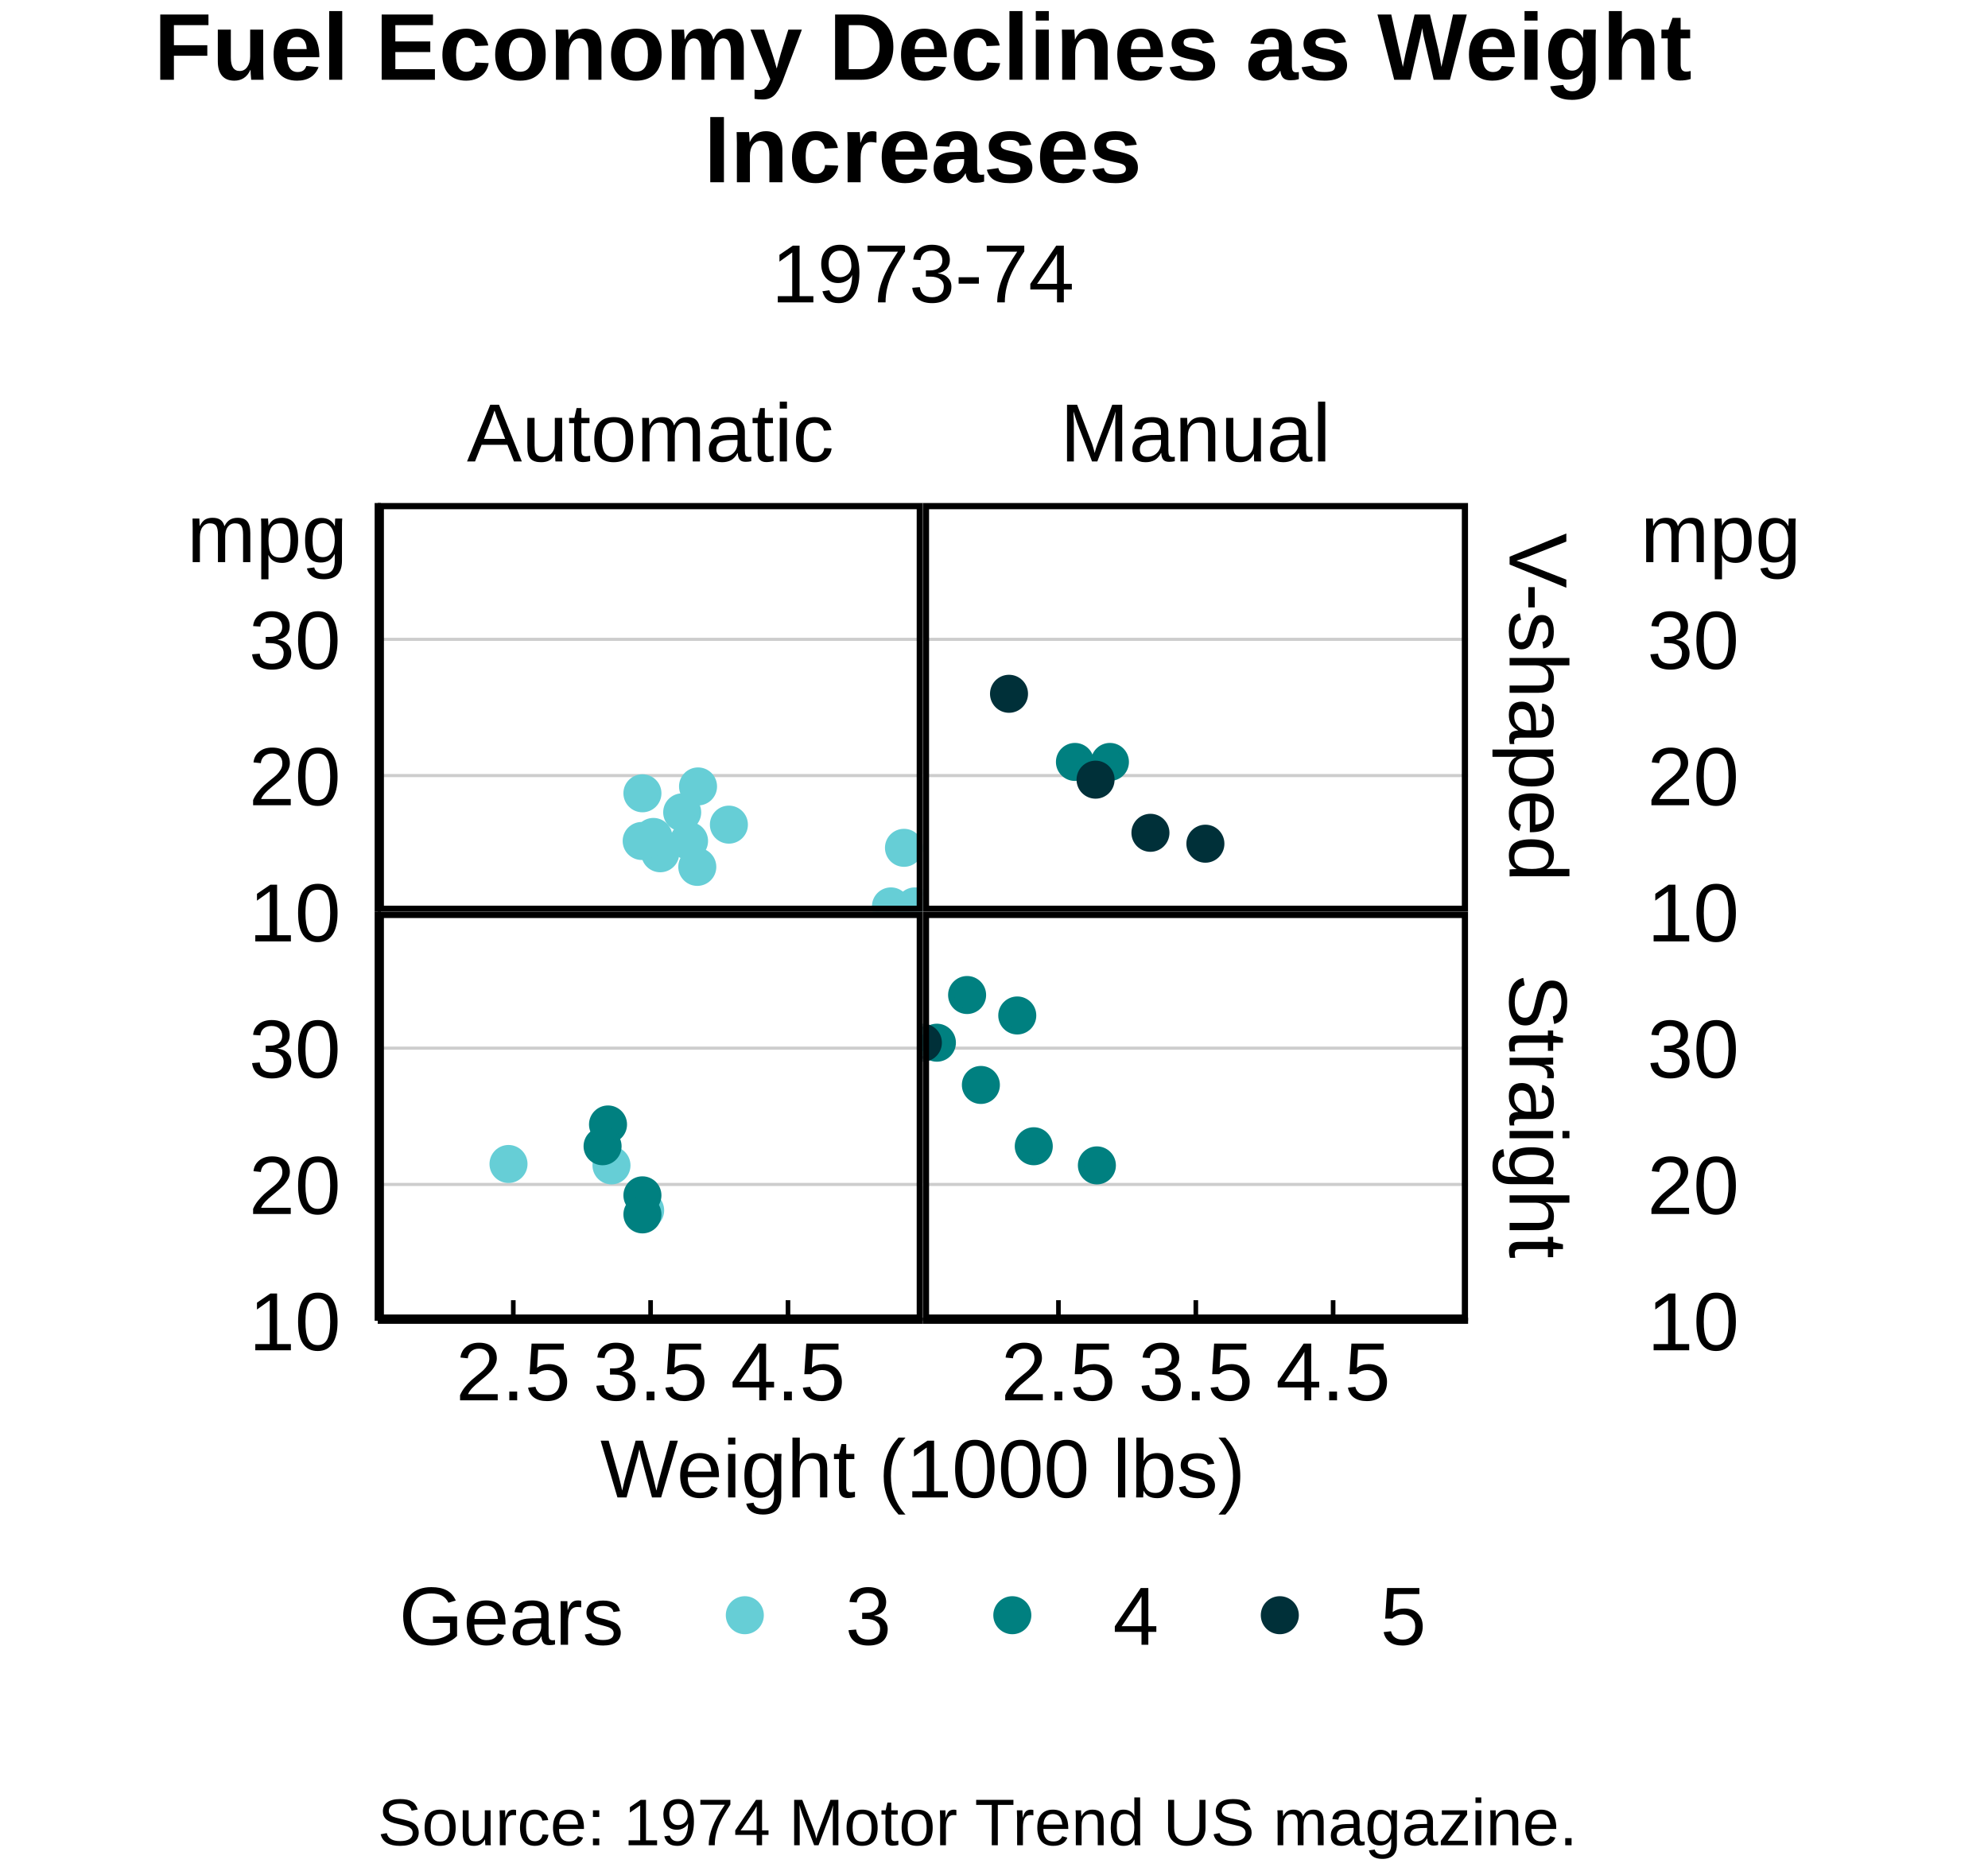
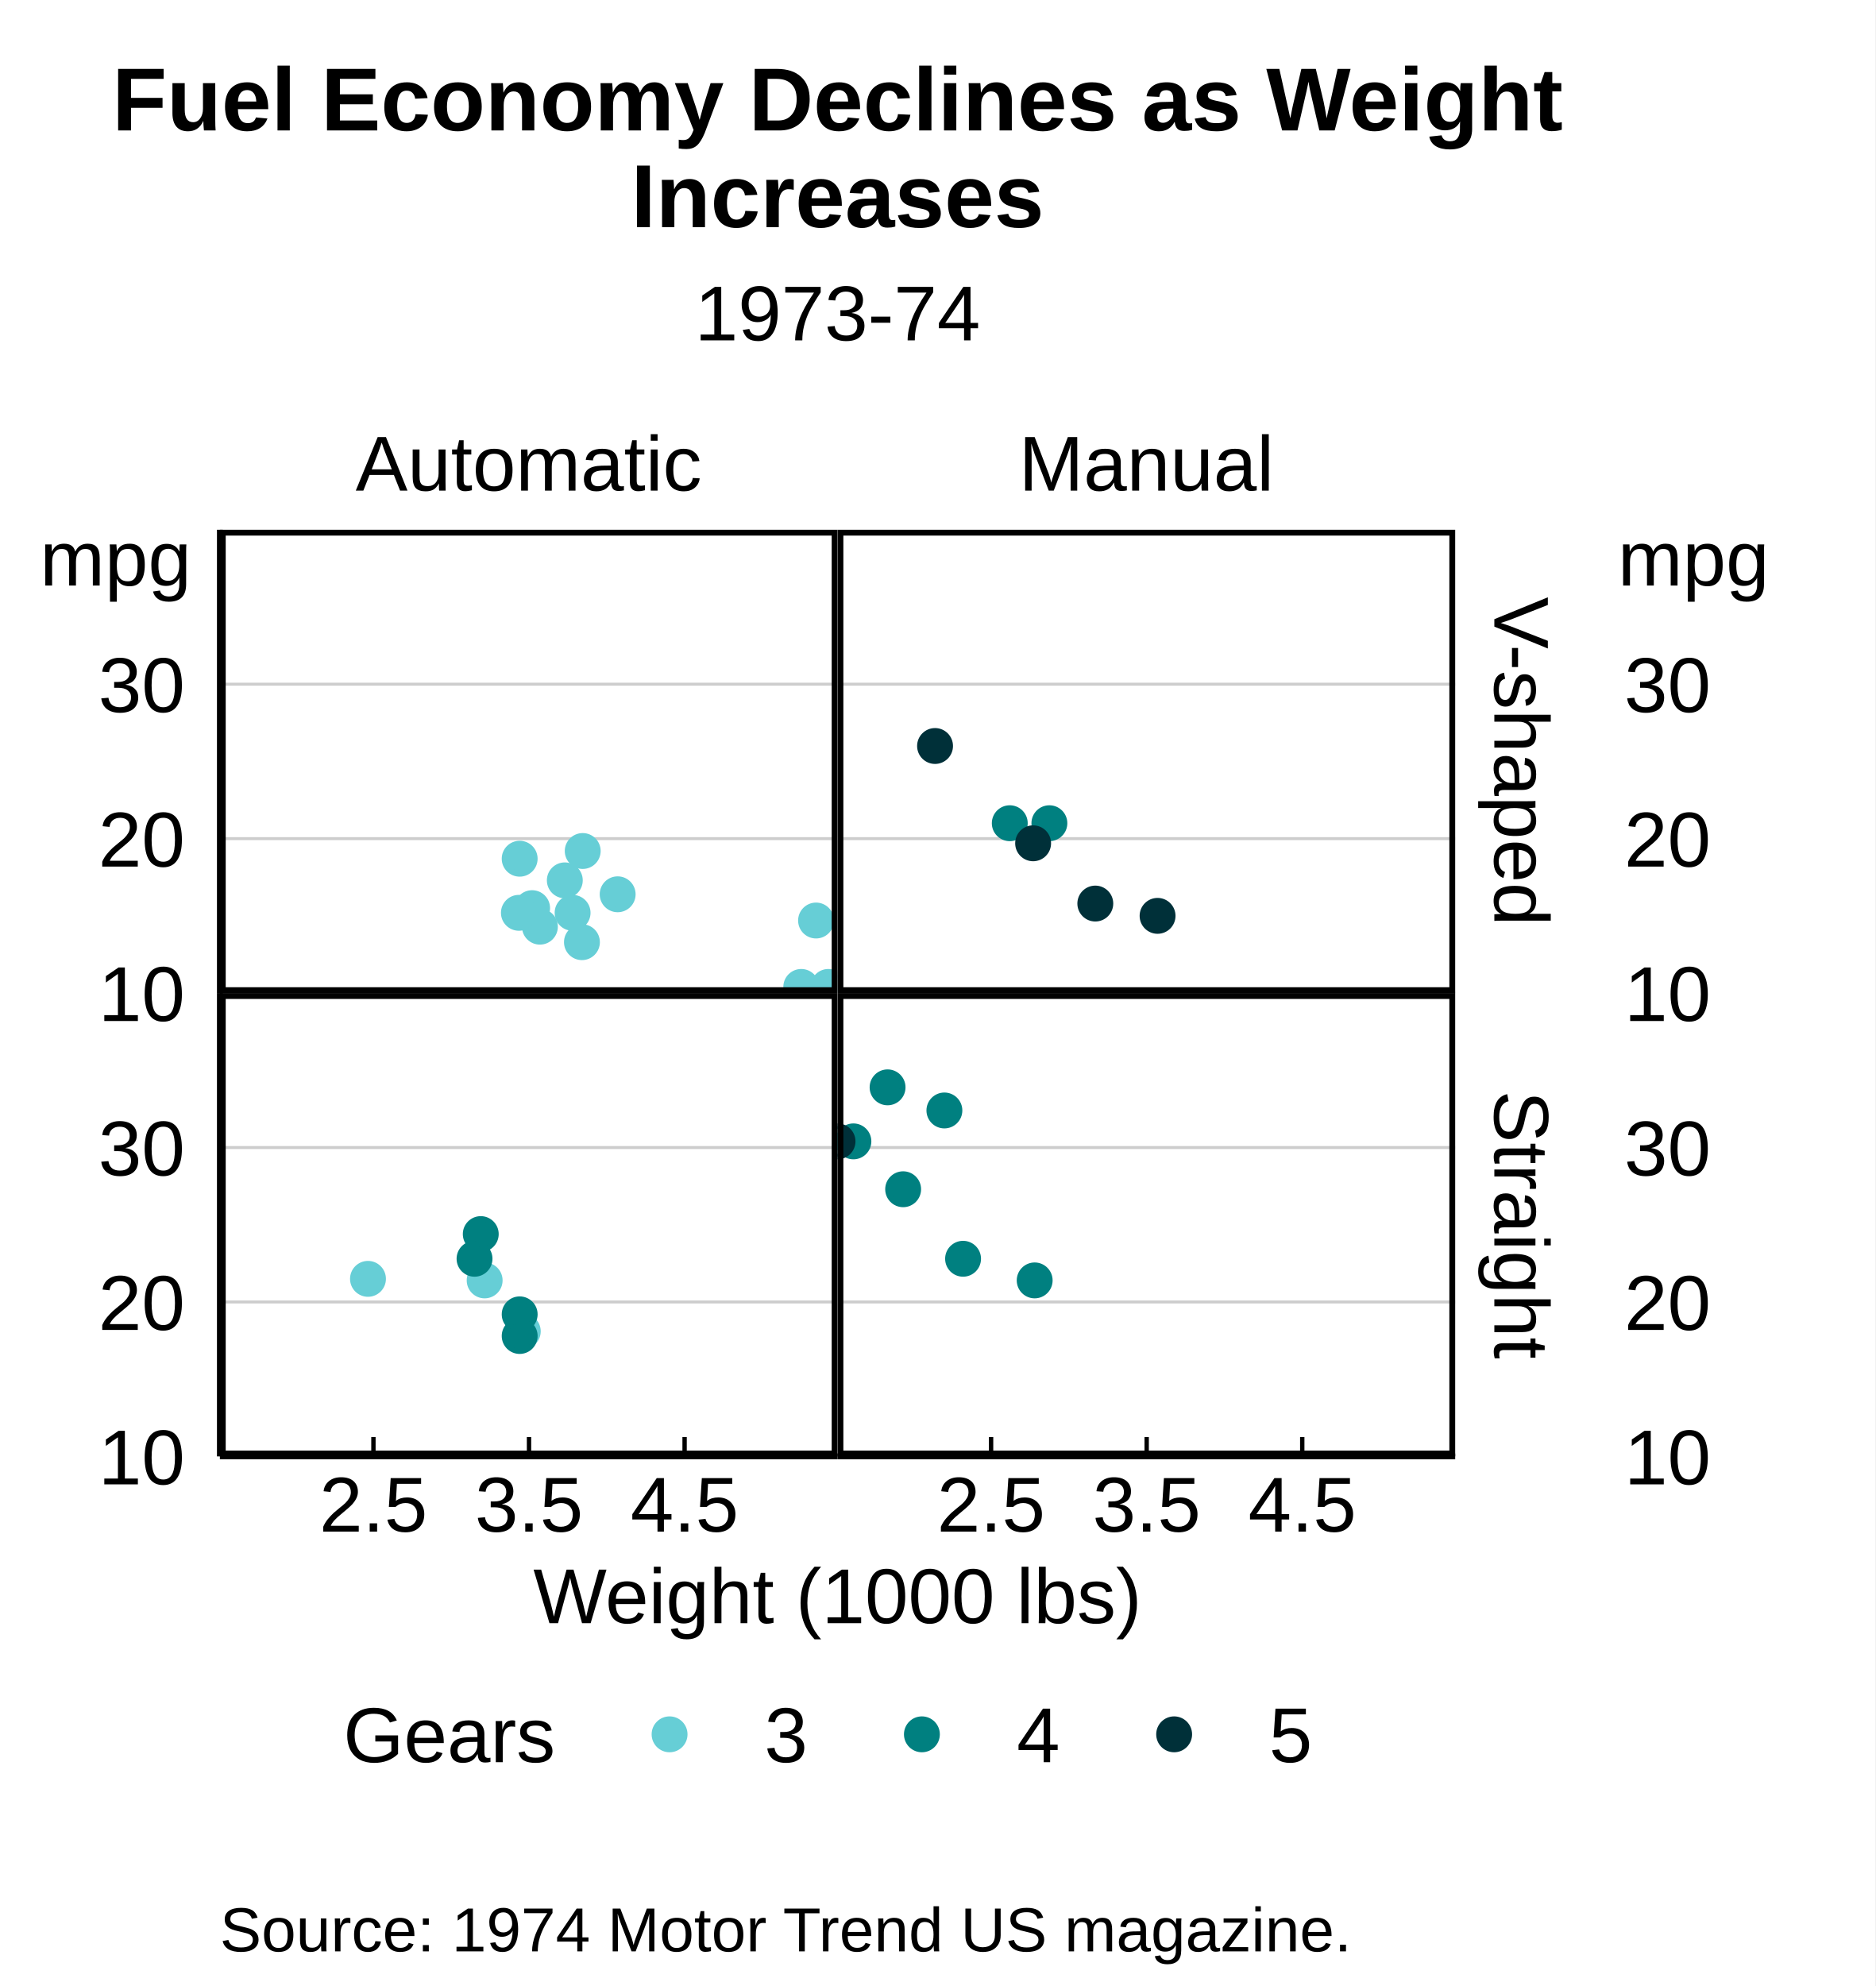
- <svg xmlns="http://www.w3.org/2000/svg" class="svglite" width="240.94pt" height="226.77pt" viewBox="0 0 240.94 226.77">
+ <svg xmlns="http://www.w3.org/2000/svg" class="svglite" width="240.94pt" height="255.12pt" viewBox="0 0 240.94 255.12">
  <defs>
    <style type="text/css">
    .svglite line, .svglite polyline, .svglite polygon, .svglite path, .svglite rect, .svglite circle {
      fill: none;
      stroke: #000000;
      stroke-linecap: round;
      stroke-linejoin: round;
      stroke-miterlimit: 10.00;
    }
    .svglite text {
      white-space: pre;
    }
  </style>
  </defs>
  <rect width="100%" height="100%" style="stroke: none; fill: #FFFFFF;" />
  <defs>
-     <clipPath id="cpMC4wMHwyNDAuOTR8MC4wMHwyMjYuNzc=">
-       <rect x="0.00" y="0.00" width="240.94" height="226.77" />
-     </clipPath>
-   </defs>
-   <g clip-path="url(#cpMC4wMHwyNDAuOTR8MC4wMHwyMjYuNzc=)">
- </g>
-   <defs>
-     <clipPath id="cpMTYuMjR8MjI0LjcxfDAuMDB8MjI2Ljc3">
-       <rect x="16.24" y="0.00" width="208.47" height="226.77" />
-     </clipPath>
-   </defs>
-   <g clip-path="url(#cpMTYuMjR8MjI0LjcxfDAuMDB8MjI2Ljc3)">
-     <rect x="16.24" y="0.00" width="208.47" height="226.77" style="stroke-width: 0.75; stroke: none; fill: #FFFFFF;" />
-   </g>
-   <g clip-path="url(#cpMC4wMHwyNDAuOTR8MC4wMHwyMjYuNzc=)">
- </g>
-   <defs>
-     <clipPath id="cpNDUuNzh8MTExLjg1fDYwLjk3fDExMC41Mg==">
-       <rect x="45.78" y="60.97" width="66.07" height="49.55" />
-     </clipPath>
-   </defs>
-   <g clip-path="url(#cpNDUuNzh8MTExLjg1fDYwLjk3fDExMC41Mg==)">
-     <rect x="45.78" y="60.97" width="66.07" height="49.55" style="stroke-width: 0.75; stroke: none; fill: #FFFFFF;" />
-     <polyline points="45.78,110.52 111.85,110.52 " style="stroke-width: 0.38; stroke: #CDCDCD; stroke-linecap: butt;" />
-     <polyline points="45.78,94.00 111.85,94.00 " style="stroke-width: 0.38; stroke: #CDCDCD; stroke-linecap: butt;" />
-     <polyline points="45.78,77.49 111.85,77.49 " style="stroke-width: 0.38; stroke: #CDCDCD; stroke-linecap: butt;" />
-     <circle cx="77.86" cy="96.15" r="1.95" style="stroke-width: 0.71; stroke: #66CED6; fill: #66CED6;" />
-     <circle cx="80.02" cy="103.42" r="1.95" style="stroke-width: 0.71; stroke: #66CED6; fill: #66CED6;" />
-     <circle cx="88.34" cy="99.95" r="1.95" style="stroke-width: 0.71; stroke: #66CED6; fill: #66CED6;" />
-     <circle cx="82.68" cy="98.46" r="1.95" style="stroke-width: 0.71; stroke: #66CED6; fill: #66CED6;" />
-     <circle cx="83.51" cy="101.93" r="1.95" style="stroke-width: 0.71; stroke: #66CED6; fill: #66CED6;" />
-     <circle cx="107.98" cy="109.86" r="1.95" style="stroke-width: 0.71; stroke: #66CED6; fill: #66CED6;" />
-     <circle cx="110.88" cy="109.86" r="1.95" style="stroke-width: 0.71; stroke: #66CED6; fill: #66CED6;" />
-     <circle cx="109.56" cy="102.76" r="1.95" style="stroke-width: 0.71; stroke: #66CED6; fill: #66CED6;" />
-     <circle cx="79.19" cy="101.44" r="1.95" style="stroke-width: 0.71; stroke: #66CED6; fill: #66CED6;" />
-     <circle cx="77.77" cy="101.93" r="1.95" style="stroke-width: 0.71; stroke: #66CED6; fill: #66CED6;" />
-     <circle cx="84.51" cy="105.07" r="1.95" style="stroke-width: 0.71; stroke: #66CED6; fill: #66CED6;" />
-     <circle cx="84.60" cy="95.32" r="1.95" style="stroke-width: 0.71; stroke: #66CED6; fill: #66CED6;" />
-     <rect x="45.78" y="60.97" width="66.07" height="49.55" style="stroke-width: 1.50;" />
-   </g>
-   <g clip-path="url(#cpMC4wMHwyNDAuOTR8MC4wMHwyMjYuNzc=)">
- </g>
-   <defs>
-     <clipPath id="cpNDUuNzh8MTExLjg1fDExMC41MnwxNjAuMDg=">
-       <rect x="45.78" y="110.52" width="66.07" height="49.55" />
-     </clipPath>
-   </defs>
-   <g clip-path="url(#cpNDUuNzh8MTExLjg1fDExMC41MnwxNjAuMDg=)">
-     <rect x="45.78" y="110.52" width="66.07" height="49.55" style="stroke-width: 0.75; stroke: none; fill: #FFFFFF;" />
-     <polyline points="45.78,160.08 111.85,160.08 " style="stroke-width: 0.38; stroke: #CDCDCD; stroke-linecap: butt;" />
-     <polyline points="45.78,143.56 111.85,143.56 " style="stroke-width: 0.38; stroke: #CDCDCD; stroke-linecap: butt;" />
-     <polyline points="45.78,127.04 111.85,127.04 " style="stroke-width: 0.38; stroke: #CDCDCD; stroke-linecap: butt;" />
-     <circle cx="74.11" cy="141.25" r="1.95" style="stroke-width: 0.71; stroke: #66CED6; fill: #66CED6;" />
-     <circle cx="78.19" cy="146.70" r="1.95" style="stroke-width: 0.71; stroke: #66CED6; fill: #66CED6;" />
-     <circle cx="73.69" cy="136.29" r="1.95" style="stroke-width: 0.71; stroke: #008080; fill: #008080;" />
-     <circle cx="73.03" cy="138.93" r="1.95" style="stroke-width: 0.71; stroke: #008080; fill: #008080;" />
-     <circle cx="77.86" cy="144.88" r="1.95" style="stroke-width: 0.71; stroke: #008080; fill: #008080;" />
-     <circle cx="77.86" cy="147.19" r="1.95" style="stroke-width: 0.71; stroke: #008080; fill: #008080;" />
-     <circle cx="61.63" cy="141.08" r="1.95" style="stroke-width: 0.71; stroke: #66CED6; fill: #66CED6;" />
-     <rect x="45.78" y="110.52" width="66.07" height="49.55" style="stroke-width: 1.50;" />
-   </g>
-   <g clip-path="url(#cpMC4wMHwyNDAuOTR8MC4wMHwyMjYuNzc=)">
- </g>
-   <defs>
-     <clipPath id="cpMTExLjg1fDE3Ny45M3w2MC45N3wxMTAuNTI=">
-       <rect x="111.85" y="60.97" width="66.07" height="49.55" />
-     </clipPath>
-   </defs>
-   <g clip-path="url(#cpMTExLjg1fDE3Ny45M3w2MC45N3wxMTAuNTI=)">
-     <rect x="111.85" y="60.97" width="66.07" height="49.55" style="stroke-width: 0.75; stroke: none; fill: #FFFFFF;" />
-     <polyline points="111.85,110.52 177.93,110.52 " style="stroke-width: 0.38; stroke: #CDCDCD; stroke-linecap: butt;" />
-     <polyline points="111.85,94.00 177.93,94.00 " style="stroke-width: 0.38; stroke: #CDCDCD; stroke-linecap: butt;" />
-     <polyline points="111.85,77.49 177.93,77.49 " style="stroke-width: 0.38; stroke: #CDCDCD; stroke-linecap: butt;" />
-     <circle cx="130.28" cy="92.35" r="1.95" style="stroke-width: 0.71; stroke: #008080; fill: #008080;" />
-     <circle cx="134.52" cy="92.35" r="1.95" style="stroke-width: 0.71; stroke: #008080; fill: #008080;" />
-     <circle cx="122.29" cy="84.09" r="1.95" style="stroke-width: 0.71; stroke: #003039; fill: #003039;" />
-     <circle cx="139.43" cy="100.94" r="1.95" style="stroke-width: 0.71; stroke: #003039; fill: #003039;" />
-     <circle cx="132.78" cy="94.50" r="1.95" style="stroke-width: 0.71; stroke: #003039; fill: #003039;" />
-     <circle cx="146.09" cy="102.26" r="1.95" style="stroke-width: 0.71; stroke: #003039; fill: #003039;" />
-     <rect x="111.85" y="60.97" width="66.07" height="49.55" style="stroke-width: 1.50;" />
-   </g>
-   <g clip-path="url(#cpMC4wMHwyNDAuOTR8MC4wMHwyMjYuNzc=)">
- </g>
-   <defs>
-     <clipPath id="cpMTExLjg1fDE3Ny45M3wxMTAuNTJ8MTYwLjA4">
-       <rect x="111.85" y="110.52" width="66.07" height="49.55" />
-     </clipPath>
-   </defs>
-   <g clip-path="url(#cpMTExLjg1fDE3Ny45M3wxMTAuNTJ8MTYwLjA4)">
-     <rect x="111.85" y="110.52" width="66.07" height="49.55" style="stroke-width: 0.75; stroke: none; fill: #FFFFFF;" />
-     <polyline points="111.85,160.08 177.93,160.08 " style="stroke-width: 0.38; stroke: #CDCDCD; stroke-linecap: butt;" />
-     <polyline points="111.85,143.56 177.93,143.56 " style="stroke-width: 0.38; stroke: #CDCDCD; stroke-linecap: butt;" />
-     <polyline points="111.85,127.04 177.93,127.04 " style="stroke-width: 0.38; stroke: #CDCDCD; stroke-linecap: butt;" />
-     <circle cx="125.29" cy="138.93" r="1.95" style="stroke-width: 0.71; stroke: #008080; fill: #008080;" />
-     <circle cx="123.29" cy="123.08" r="1.95" style="stroke-width: 0.71; stroke: #008080; fill: #008080;" />
-     <circle cx="113.55" cy="126.38" r="1.95" style="stroke-width: 0.71; stroke: #008080; fill: #008080;" />
-     <circle cx="117.21" cy="120.60" r="1.95" style="stroke-width: 0.71; stroke: #008080; fill: #008080;" />
-     <circle cx="118.88" cy="131.50" r="1.95" style="stroke-width: 0.71; stroke: #008080; fill: #008080;" />
-     <circle cx="111.85" cy="126.38" r="1.95" style="stroke-width: 0.71; stroke: #003039; fill: #003039;" />
-     <circle cx="132.94" cy="141.25" r="1.95" style="stroke-width: 0.71; stroke: #008080; fill: #008080;" />
-     <rect x="111.85" y="110.52" width="66.07" height="49.55" style="stroke-width: 1.50;" />
-   </g>
-   <g clip-path="url(#cpMC4wMHwyNDAuOTR8MC4wMHwyMjYuNzc=)">
- </g>
-   <defs>
-     <clipPath id="cpNDUuNzh8MTExLjg1fDQzLjczfDYwLjk3">
-       <rect x="45.78" y="43.73" width="66.07" height="17.24" />
-     </clipPath>
-   </defs>
-   <g clip-path="url(#cpNDUuNzh8MTExLjg1fDQzLjczfDYwLjk3)">
-     <text x="78.82" y="55.93" text-anchor="middle" style="font-size: 10.00px; font-family: &quot;Arial&quot;;" textLength="44.48px" lengthAdjust="spacingAndGlyphs">Automatic</text>
-   </g>
-   <g clip-path="url(#cpMC4wMHwyNDAuOTR8MC4wMHwyMjYuNzc=)">
- </g>
-   <defs>
-     <clipPath id="cpMTExLjg1fDE3Ny45M3w0My43M3w2MC45Nw==">
-       <rect x="111.85" y="43.73" width="66.07" height="17.24" />
-     </clipPath>
-   </defs>
-   <g clip-path="url(#cpMTExLjg1fDE3Ny45M3w0My43M3w2MC45Nw==)">
-     <text x="144.89" y="55.93" text-anchor="middle" style="font-size: 10.00px; font-family: &quot;Arial&quot;;" textLength="32.82px" lengthAdjust="spacingAndGlyphs">Manual</text>
-   </g>
-   <g clip-path="url(#cpMC4wMHwyNDAuOTR8MC4wMHwyMjYuNzc=)">
- </g>
-   <defs>
-     <clipPath id="cpMTc3LjkzfDE5NS4xNnw2MC45N3wxMTAuNTI=">
-       <rect x="177.93" y="60.97" width="17.24" height="49.55" />
-     </clipPath>
-   </defs>
-   <g clip-path="url(#cpMTc3LjkzfDE5NS4xNnw2MC45N3wxMTAuNTI=)">
-     <text transform="translate(182.96,85.74) rotate(90)" text-anchor="middle" style="font-size: 10.00px; font-family: &quot;Arial&quot;;" textLength="42.28px" lengthAdjust="spacingAndGlyphs">V-shaped</text>
-   </g>
-   <g clip-path="url(#cpMC4wMHwyNDAuOTR8MC4wMHwyMjYuNzc=)">
- </g>
-   <defs>
-     <clipPath id="cpMTc3LjkzfDE5NS4xNnwxMTAuNTJ8MTYwLjA4">
-       <rect x="177.93" y="110.52" width="17.24" height="49.55" />
-     </clipPath>
-   </defs>
-   <g clip-path="url(#cpMTc3LjkzfDE5NS4xNnwxMTAuNTJ8MTYwLjA4)">
-     <text transform="translate(182.96,135.30) rotate(90)" text-anchor="middle" style="font-size: 10.00px; font-family: &quot;Arial&quot;;" textLength="34.48px" lengthAdjust="spacingAndGlyphs">Straight</text>
-   </g>
-   <g clip-path="url(#cpMC4wMHwyNDAuOTR8MC4wMHwyMjYuNzc=)">
-     <polyline points="45.78,160.08 111.85,160.08 " style="stroke-width: 0.75; stroke-linecap: butt;" />
-     <polyline points="62.21,157.59 62.21,160.08 " style="stroke-width: 0.56; stroke-linecap: butt;" />
-     <polyline points="78.85,157.59 78.85,160.08 " style="stroke-width: 0.56; stroke-linecap: butt;" />
-     <polyline points="95.50,157.59 95.50,160.08 " style="stroke-width: 0.56; stroke-linecap: butt;" />
-     <text x="62.21" y="169.73" text-anchor="middle" style="font-size: 10.00px; font-family: &quot;Arial&quot;;" textLength="13.91px" lengthAdjust="spacingAndGlyphs">2.5</text>
-     <text x="78.85" y="169.73" text-anchor="middle" style="font-size: 10.00px; font-family: &quot;Arial&quot;;" textLength="13.91px" lengthAdjust="spacingAndGlyphs">3.5</text>
-     <text x="95.50" y="169.73" text-anchor="middle" style="font-size: 10.00px; font-family: &quot;Arial&quot;;" textLength="13.91px" lengthAdjust="spacingAndGlyphs">4.5</text>
-     <polyline points="111.85,160.08 177.93,160.08 " style="stroke-width: 0.75; stroke-linecap: butt;" />
-     <polyline points="128.28,157.59 128.28,160.08 " style="stroke-width: 0.56; stroke-linecap: butt;" />
-     <polyline points="144.93,157.59 144.93,160.08 " style="stroke-width: 0.56; stroke-linecap: butt;" />
-     <polyline points="161.57,157.59 161.57,160.08 " style="stroke-width: 0.56; stroke-linecap: butt;" />
-     <text x="128.28" y="169.73" text-anchor="middle" style="font-size: 10.00px; font-family: &quot;Arial&quot;;" textLength="13.91px" lengthAdjust="spacingAndGlyphs">2.5</text>
-     <text x="144.93" y="169.73" text-anchor="middle" style="font-size: 10.00px; font-family: &quot;Arial&quot;;" textLength="13.91px" lengthAdjust="spacingAndGlyphs">3.5</text>
-     <text x="161.57" y="169.73" text-anchor="middle" style="font-size: 10.00px; font-family: &quot;Arial&quot;;" textLength="13.91px" lengthAdjust="spacingAndGlyphs">4.5</text>
-     <polyline points="45.78,110.52 45.78,60.97 " style="stroke-width: 0.75; stroke-linecap: butt;" />
-     <text x="41.30" y="114.10" text-anchor="end" style="font-size: 10.00px; font-family: &quot;Arial&quot;;" textLength="11.13px" lengthAdjust="spacingAndGlyphs">10</text>
-     <text x="41.30" y="97.59" text-anchor="end" style="font-size: 10.00px; font-family: &quot;Arial&quot;;" textLength="11.13px" lengthAdjust="spacingAndGlyphs">20</text>
-     <text x="41.30" y="81.07" text-anchor="end" style="font-size: 10.00px; font-family: &quot;Arial&quot;;" textLength="11.13px" lengthAdjust="spacingAndGlyphs">30</text>
-     <polyline points="45.78,160.08 45.78,110.52 " style="stroke-width: 0.75; stroke-linecap: butt;" />
-     <text x="41.30" y="163.66" text-anchor="end" style="font-size: 10.00px; font-family: &quot;Arial&quot;;" textLength="11.13px" lengthAdjust="spacingAndGlyphs">10</text>
-     <text x="41.30" y="147.14" text-anchor="end" style="font-size: 10.00px; font-family: &quot;Arial&quot;;" textLength="11.13px" lengthAdjust="spacingAndGlyphs">20</text>
-     <text x="41.30" y="130.62" text-anchor="end" style="font-size: 10.00px; font-family: &quot;Arial&quot;;" textLength="11.13px" lengthAdjust="spacingAndGlyphs">30</text>
-     <text x="199.65" y="114.10" style="font-size: 10.00px; font-family: &quot;Arial&quot;;" textLength="11.13px" lengthAdjust="spacingAndGlyphs">10</text>
-     <text x="199.65" y="97.59" style="font-size: 10.00px; font-family: &quot;Arial&quot;;" textLength="11.13px" lengthAdjust="spacingAndGlyphs">20</text>
-     <text x="199.65" y="81.07" style="font-size: 10.00px; font-family: &quot;Arial&quot;;" textLength="11.13px" lengthAdjust="spacingAndGlyphs">30</text>
-     <text x="199.65" y="163.66" style="font-size: 10.00px; font-family: &quot;Arial&quot;;" textLength="11.13px" lengthAdjust="spacingAndGlyphs">10</text>
-     <text x="199.65" y="147.14" style="font-size: 10.00px; font-family: &quot;Arial&quot;;" textLength="11.13px" lengthAdjust="spacingAndGlyphs">20</text>
-     <text x="199.65" y="130.62" style="font-size: 10.00px; font-family: &quot;Arial&quot;;" textLength="11.13px" lengthAdjust="spacingAndGlyphs">30</text>
-     <text x="111.85" y="181.49" text-anchor="middle" style="font-size: 10.00px; font-family: &quot;Arial&quot;;" textLength="78.24px" lengthAdjust="spacingAndGlyphs">Weight (1000 lbs)</text>
-     <text x="32.39" y="68.13" text-anchor="middle" style="font-size: 10.00px; font-family: &quot;Arial&quot;;" textLength="19.46px" lengthAdjust="spacingAndGlyphs">mpg</text>
-     <text x="208.55" y="68.13" text-anchor="middle" style="font-size: 10.00px; font-family: &quot;Arial&quot;;" textLength="19.46px" lengthAdjust="spacingAndGlyphs">mpg</text>
-     <rect x="48.36" y="188.57" width="126.99" height="14.40" style="stroke-width: 0.75; stroke: none; fill: #FFFFFF;" />
-     <text x="61.98" y="199.35" text-anchor="middle" style="font-size: 10.00px; font-family: &quot;Arial&quot;;" textLength="27.24px" lengthAdjust="spacingAndGlyphs">Gears</text>
-     <rect x="83.07" y="188.57" width="14.40" height="14.40" style="stroke-width: 0.75; stroke: none; fill: #FFFFFF;" />
-     <circle cx="90.27" cy="195.77" r="1.95" style="stroke-width: 0.71; stroke: #66CED6; fill: #66CED6;" />
-     <rect x="115.49" y="188.57" width="14.40" height="14.40" style="stroke-width: 0.75; stroke: none; fill: #FFFFFF;" />
-     <circle cx="122.69" cy="195.77" r="1.95" style="stroke-width: 0.71; stroke: #008080; fill: #008080;" />
-     <rect x="147.91" y="188.57" width="14.40" height="14.40" style="stroke-width: 0.75; stroke: none; fill: #FFFFFF;" />
-     <circle cx="155.11" cy="195.77" r="1.95" style="stroke-width: 0.71; stroke: #003039; fill: #003039;" />
-     <text x="102.46" y="199.35" style="font-size: 10.00px; font-family: &quot;Arial&quot;;" textLength="5.57px" lengthAdjust="spacingAndGlyphs">3</text>
-     <text x="134.88" y="199.35" style="font-size: 10.00px; font-family: &quot;Arial&quot;;" textLength="5.57px" lengthAdjust="spacingAndGlyphs">4</text>
-     <text x="167.29" y="199.35" style="font-size: 10.00px; font-family: &quot;Arial&quot;;" textLength="5.57px" lengthAdjust="spacingAndGlyphs">5</text>
-     <text x="111.85" y="36.65" text-anchor="middle" style="font-size: 10.00px; font-family: &quot;Arial&quot;;" textLength="36.73px" lengthAdjust="spacingAndGlyphs">1973-74</text>
-     <text x="111.85" y="9.67" text-anchor="middle" style="font-size: 11.50px; font-weight: bold; font-family: &quot;Arial&quot;;" textLength="186.39px" lengthAdjust="spacingAndGlyphs">Fuel Economy Declines as Weight</text>
-     <text x="111.85" y="22.09" text-anchor="middle" style="font-size: 11.50px; font-weight: bold; font-family: &quot;Arial&quot;;" textLength="53.06px" lengthAdjust="spacingAndGlyphs">Increases</text>
-     <text x="45.78" y="223.65" style="font-size: 8.00px; font-family: &quot;Arial&quot;;" textLength="145.43px" lengthAdjust="spacingAndGlyphs">Source: 1974 Motor Trend US magazine.</text>
+     <clipPath id="cpMC4wMHwyNDAuOTR8MC4wMHwyNTUuMTI=">
+       <rect x="0.00" y="0.00" width="240.94" height="255.12" />
+     </clipPath>
+   </defs>
+   <g clip-path="url(#cpMC4wMHwyNDAuOTR8MC4wMHwyNTUuMTI=)">
+ </g>
+   <defs>
+     <clipPath id="cpMC4wMHwyNDAuOTR8MS4zM3wyNTMuNzk=">
+       <rect x="0.00" y="1.33" width="240.94" height="252.46" />
+     </clipPath>
+   </defs>
+   <g clip-path="url(#cpMC4wMHwyNDAuOTR8MS4zM3wyNTMuNzk=)">
+     <rect x="0.00" y="1.33" width="240.94" height="252.46" style="stroke-width: 0.75; stroke: none; fill: #FFFFFF;" />
+   </g>
+   <g clip-path="url(#cpMC4wMHwyNDAuOTR8MC4wMHwyNTUuMTI=)">
+ </g>
+   <defs>
+     <clipPath id="cpMjguMjV8MTA3LjYxfDY4LjA1fDEyNy41Nw==">
+       <rect x="28.25" y="68.05" width="79.36" height="59.52" />
+     </clipPath>
+   </defs>
+   <g clip-path="url(#cpMjguMjV8MTA3LjYxfDY4LjA1fDEyNy41Nw==)">
+     <rect x="28.25" y="68.05" width="79.36" height="59.52" style="stroke-width: 0.75; stroke: none; fill: #FFFFFF;" />
+     <polyline points="28.25,127.57 107.61,127.57 " style="stroke-width: 0.38; stroke: #CDCDCD; stroke-linecap: butt;" />
+     <polyline points="28.25,107.73 107.61,107.73 " style="stroke-width: 0.38; stroke: #CDCDCD; stroke-linecap: butt;" />
+     <polyline points="28.25,87.89 107.61,87.89 " style="stroke-width: 0.38; stroke: #CDCDCD; stroke-linecap: butt;" />
+     <circle cx="66.77" cy="110.31" r="1.95" style="stroke-width: 0.71; stroke: #66CED6; fill: #66CED6;" />
+     <circle cx="69.37" cy="119.04" r="1.95" style="stroke-width: 0.71; stroke: #66CED6; fill: #66CED6;" />
+     <circle cx="79.36" cy="114.88" r="1.95" style="stroke-width: 0.71; stroke: #66CED6; fill: #66CED6;" />
+     <circle cx="72.57" cy="113.09" r="1.95" style="stroke-width: 0.71; stroke: #66CED6; fill: #66CED6;" />
+     <circle cx="73.57" cy="117.26" r="1.95" style="stroke-width: 0.71; stroke: #66CED6; fill: #66CED6;" />
+     <circle cx="102.95" cy="126.78" r="1.95" style="stroke-width: 0.71; stroke: #66CED6; fill: #66CED6;" />
+     <circle cx="106.43" cy="126.78" r="1.95" style="stroke-width: 0.71; stroke: #66CED6; fill: #66CED6;" />
+     <circle cx="104.85" cy="118.25" r="1.95" style="stroke-width: 0.71; stroke: #66CED6; fill: #66CED6;" />
+     <circle cx="68.37" cy="116.66" r="1.95" style="stroke-width: 0.71; stroke: #66CED6; fill: #66CED6;" />
+     <circle cx="66.67" cy="117.26" r="1.95" style="stroke-width: 0.71; stroke: #66CED6; fill: #66CED6;" />
+     <circle cx="74.77" cy="121.03" r="1.95" style="stroke-width: 0.71; stroke: #66CED6; fill: #66CED6;" />
+     <circle cx="74.87" cy="109.32" r="1.95" style="stroke-width: 0.71; stroke: #66CED6; fill: #66CED6;" />
+     <rect x="28.25" y="68.05" width="79.36" height="59.52" style="stroke-width: 1.50;" />
+   </g>
+   <g clip-path="url(#cpMC4wMHwyNDAuOTR8MC4wMHwyNTUuMTI=)">
+ </g>
+   <defs>
+     <clipPath id="cpMjguMjV8MTA3LjYxfDEyNy41N3wxODcuMDk=">
+       <rect x="28.25" y="127.57" width="79.36" height="59.52" />
+     </clipPath>
+   </defs>
+   <g clip-path="url(#cpMjguMjV8MTA3LjYxfDEyNy41N3wxODcuMDk=)">
+     <rect x="28.25" y="127.57" width="79.36" height="59.52" style="stroke-width: 0.75; stroke: none; fill: #FFFFFF;" />
+     <polyline points="28.25,187.09 107.61,187.09 " style="stroke-width: 0.38; stroke: #CDCDCD; stroke-linecap: butt;" />
+     <polyline points="28.25,167.25 107.61,167.25 " style="stroke-width: 0.38; stroke: #CDCDCD; stroke-linecap: butt;" />
+     <polyline points="28.25,147.41 107.61,147.41 " style="stroke-width: 0.38; stroke: #CDCDCD; stroke-linecap: butt;" />
+     <circle cx="62.27" cy="164.48" r="1.95" style="stroke-width: 0.71; stroke: #66CED6; fill: #66CED6;" />
+     <circle cx="67.17" cy="171.02" r="1.95" style="stroke-width: 0.71; stroke: #66CED6; fill: #66CED6;" />
+     <circle cx="61.77" cy="158.53" r="1.95" style="stroke-width: 0.71; stroke: #008080; fill: #008080;" />
+     <circle cx="60.97" cy="161.70" r="1.95" style="stroke-width: 0.71; stroke: #008080; fill: #008080;" />
+     <circle cx="66.77" cy="168.84" r="1.95" style="stroke-width: 0.71; stroke: #008080; fill: #008080;" />
+     <circle cx="66.77" cy="171.62" r="1.95" style="stroke-width: 0.71; stroke: #008080; fill: #008080;" />
+     <circle cx="47.28" cy="164.28" r="1.95" style="stroke-width: 0.71; stroke: #66CED6; fill: #66CED6;" />
+     <rect x="28.25" y="127.57" width="79.36" height="59.52" style="stroke-width: 1.50;" />
+   </g>
+   <g clip-path="url(#cpMC4wMHwyNDAuOTR8MC4wMHwyNTUuMTI=)">
+ </g>
+   <defs>
+     <clipPath id="cpMTA3LjYxfDE4Ni45N3w2OC4wNXwxMjcuNTc=">
+       <rect x="107.61" y="68.05" width="79.36" height="59.52" />
+     </clipPath>
+   </defs>
+   <g clip-path="url(#cpMTA3LjYxfDE4Ni45N3w2OC4wNXwxMjcuNTc=)">
+     <rect x="107.61" y="68.05" width="79.36" height="59.52" style="stroke-width: 0.75; stroke: none; fill: #FFFFFF;" />
+     <polyline points="107.61,127.57 186.97,127.57 " style="stroke-width: 0.38; stroke: #CDCDCD; stroke-linecap: butt;" />
+     <polyline points="107.61,107.73 186.97,107.73 " style="stroke-width: 0.38; stroke: #CDCDCD; stroke-linecap: butt;" />
+     <polyline points="107.61,87.89 186.97,87.89 " style="stroke-width: 0.38; stroke: #CDCDCD; stroke-linecap: butt;" />
+     <circle cx="129.74" cy="105.75" r="1.95" style="stroke-width: 0.71; stroke: #008080; fill: #008080;" />
+     <circle cx="134.83" cy="105.75" r="1.95" style="stroke-width: 0.71; stroke: #008080; fill: #008080;" />
+     <circle cx="120.14" cy="95.83" r="1.95" style="stroke-width: 0.71; stroke: #003039; fill: #003039;" />
+     <circle cx="140.73" cy="116.07" r="1.95" style="stroke-width: 0.71; stroke: #003039; fill: #003039;" />
+     <circle cx="132.74" cy="108.33" r="1.95" style="stroke-width: 0.71; stroke: #003039; fill: #003039;" />
+     <circle cx="148.73" cy="117.65" r="1.95" style="stroke-width: 0.71; stroke: #003039; fill: #003039;" />
+     <rect x="107.61" y="68.05" width="79.36" height="59.52" style="stroke-width: 1.50;" />
+   </g>
+   <g clip-path="url(#cpMC4wMHwyNDAuOTR8MC4wMHwyNTUuMTI=)">
+ </g>
+   <defs>
+     <clipPath id="cpMTA3LjYxfDE4Ni45N3wxMjcuNTd8MTg3LjA5">
+       <rect x="107.61" y="127.57" width="79.36" height="59.52" />
+     </clipPath>
+   </defs>
+   <g clip-path="url(#cpMTA3LjYxfDE4Ni45N3wxMjcuNTd8MTg3LjA5)">
+     <rect x="107.61" y="127.57" width="79.36" height="59.52" style="stroke-width: 0.75; stroke: none; fill: #FFFFFF;" />
+     <polyline points="107.61,187.09 186.97,187.09 " style="stroke-width: 0.38; stroke: #CDCDCD; stroke-linecap: butt;" />
+     <polyline points="107.61,167.25 186.97,167.25 " style="stroke-width: 0.38; stroke: #CDCDCD; stroke-linecap: butt;" />
+     <polyline points="107.61,147.41 186.97,147.41 " style="stroke-width: 0.38; stroke: #CDCDCD; stroke-linecap: butt;" />
+     <circle cx="123.74" cy="161.70" r="1.95" style="stroke-width: 0.71; stroke: #008080; fill: #008080;" />
+     <circle cx="121.34" cy="142.65" r="1.95" style="stroke-width: 0.71; stroke: #008080; fill: #008080;" />
+     <circle cx="109.65" cy="146.62" r="1.95" style="stroke-width: 0.71; stroke: #008080; fill: #008080;" />
+     <circle cx="114.04" cy="139.68" r="1.95" style="stroke-width: 0.71; stroke: #008080; fill: #008080;" />
+     <circle cx="116.04" cy="152.77" r="1.95" style="stroke-width: 0.71; stroke: #008080; fill: #008080;" />
+     <circle cx="107.61" cy="146.62" r="1.95" style="stroke-width: 0.71; stroke: #003039; fill: #003039;" />
+     <circle cx="132.94" cy="164.48" r="1.95" style="stroke-width: 0.71; stroke: #008080; fill: #008080;" />
+     <rect x="107.61" y="127.57" width="79.36" height="59.52" style="stroke-width: 1.50;" />
+   </g>
+   <g clip-path="url(#cpMC4wMHwyNDAuOTR8MC4wMHwyNTUuMTI=)">
+ </g>
+   <defs>
+     <clipPath id="cpMjguMjV8MTA3LjYxfDUwLjgyfDY4LjA1">
+       <rect x="28.25" y="50.82" width="79.36" height="17.24" />
+     </clipPath>
+   </defs>
+   <g clip-path="url(#cpMjguMjV8MTA3LjYxfDUwLjgyfDY4LjA1)">
+     <text x="67.93" y="63.02" text-anchor="middle" style="font-size: 10.00px; font-family: &quot;Arial&quot;;" textLength="44.48px" lengthAdjust="spacingAndGlyphs">Automatic</text>
+   </g>
+   <g clip-path="url(#cpMC4wMHwyNDAuOTR8MC4wMHwyNTUuMTI=)">
+ </g>
+   <defs>
+     <clipPath id="cpMTA3LjYxfDE4Ni45N3w1MC44Mnw2OC4wNQ==">
+       <rect x="107.61" y="50.82" width="79.36" height="17.24" />
+     </clipPath>
+   </defs>
+   <g clip-path="url(#cpMTA3LjYxfDE4Ni45N3w1MC44Mnw2OC4wNQ==)">
+     <text x="147.29" y="63.02" text-anchor="middle" style="font-size: 10.00px; font-family: &quot;Arial&quot;;" textLength="32.82px" lengthAdjust="spacingAndGlyphs">Manual</text>
+   </g>
+   <g clip-path="url(#cpMC4wMHwyNDAuOTR8MC4wMHwyNTUuMTI=)">
+ </g>
+   <defs>
+     <clipPath id="cpMTg2Ljk3fDIwNC4yMHw2OC4wNXwxMjcuNTc=">
+       <rect x="186.97" y="68.05" width="17.24" height="59.52" />
+     </clipPath>
+   </defs>
+   <g clip-path="url(#cpMTg2Ljk3fDIwNC4yMHw2OC4wNXwxMjcuNTc=)">
+     <text transform="translate(192.00,97.81) rotate(90)" text-anchor="middle" style="font-size: 10.00px; font-family: &quot;Arial&quot;;" textLength="42.28px" lengthAdjust="spacingAndGlyphs">V-shaped</text>
+   </g>
+   <g clip-path="url(#cpMC4wMHwyNDAuOTR8MC4wMHwyNTUuMTI=)">
+ </g>
+   <defs>
+     <clipPath id="cpMTg2Ljk3fDIwNC4yMHwxMjcuNTd8MTg3LjA5">
+       <rect x="186.97" y="127.57" width="17.24" height="59.52" />
+     </clipPath>
+   </defs>
+   <g clip-path="url(#cpMTg2Ljk3fDIwNC4yMHwxMjcuNTd8MTg3LjA5)">
+     <text transform="translate(192.00,157.33) rotate(90)" text-anchor="middle" style="font-size: 10.00px; font-family: &quot;Arial&quot;;" textLength="34.48px" lengthAdjust="spacingAndGlyphs">Straight</text>
+   </g>
+   <g clip-path="url(#cpMC4wMHwyNDAuOTR8MC4wMHwyNTUuMTI=)">
+     <polyline points="28.25,187.09 107.61,187.09 " style="stroke-width: 0.75; stroke-linecap: butt;" />
+     <polyline points="47.98,184.60 47.98,187.09 " style="stroke-width: 0.56; stroke-linecap: butt;" />
+     <polyline points="67.97,184.60 67.97,187.09 " style="stroke-width: 0.56; stroke-linecap: butt;" />
+     <polyline points="87.96,184.60 87.96,187.09 " style="stroke-width: 0.56; stroke-linecap: butt;" />
+     <text x="47.98" y="196.75" text-anchor="middle" style="font-size: 10.00px; font-family: &quot;Arial&quot;;" textLength="13.91px" lengthAdjust="spacingAndGlyphs">2.5</text>
+     <text x="67.97" y="196.75" text-anchor="middle" style="font-size: 10.00px; font-family: &quot;Arial&quot;;" textLength="13.91px" lengthAdjust="spacingAndGlyphs">3.5</text>
+     <text x="87.96" y="196.75" text-anchor="middle" style="font-size: 10.00px; font-family: &quot;Arial&quot;;" textLength="13.91px" lengthAdjust="spacingAndGlyphs">4.5</text>
+     <polyline points="107.61,187.09 186.97,187.09 " style="stroke-width: 0.75; stroke-linecap: butt;" />
+     <polyline points="127.34,184.60 127.34,187.09 " style="stroke-width: 0.56; stroke-linecap: butt;" />
+     <polyline points="147.33,184.60 147.33,187.09 " style="stroke-width: 0.56; stroke-linecap: butt;" />
+     <polyline points="167.32,184.60 167.32,187.09 " style="stroke-width: 0.56; stroke-linecap: butt;" />
+     <text x="127.34" y="196.75" text-anchor="middle" style="font-size: 10.00px; font-family: &quot;Arial&quot;;" textLength="13.91px" lengthAdjust="spacingAndGlyphs">2.5</text>
+     <text x="147.33" y="196.75" text-anchor="middle" style="font-size: 10.00px; font-family: &quot;Arial&quot;;" textLength="13.91px" lengthAdjust="spacingAndGlyphs">3.5</text>
+     <text x="167.32" y="196.75" text-anchor="middle" style="font-size: 10.00px; font-family: &quot;Arial&quot;;" textLength="13.91px" lengthAdjust="spacingAndGlyphs">4.5</text>
+     <polyline points="28.25,127.57 28.25,68.05 " style="stroke-width: 0.75; stroke-linecap: butt;" />
+     <text x="23.76" y="131.16" text-anchor="end" style="font-size: 10.00px; font-family: &quot;Arial&quot;;" textLength="11.13px" lengthAdjust="spacingAndGlyphs">10</text>
+     <text x="23.76" y="111.32" text-anchor="end" style="font-size: 10.00px; font-family: &quot;Arial&quot;;" textLength="11.13px" lengthAdjust="spacingAndGlyphs">20</text>
+     <text x="23.76" y="91.48" text-anchor="end" style="font-size: 10.00px; font-family: &quot;Arial&quot;;" textLength="11.13px" lengthAdjust="spacingAndGlyphs">30</text>
+     <polyline points="28.25,187.09 28.25,127.57 " style="stroke-width: 0.75; stroke-linecap: butt;" />
+     <text x="23.76" y="190.68" text-anchor="end" style="font-size: 10.00px; font-family: &quot;Arial&quot;;" textLength="11.13px" lengthAdjust="spacingAndGlyphs">10</text>
+     <text x="23.76" y="170.84" text-anchor="end" style="font-size: 10.00px; font-family: &quot;Arial&quot;;" textLength="11.13px" lengthAdjust="spacingAndGlyphs">20</text>
+     <text x="23.76" y="151.00" text-anchor="end" style="font-size: 10.00px; font-family: &quot;Arial&quot;;" textLength="11.13px" lengthAdjust="spacingAndGlyphs">30</text>
+     <text x="208.69" y="131.16" style="font-size: 10.00px; font-family: &quot;Arial&quot;;" textLength="11.13px" lengthAdjust="spacingAndGlyphs">10</text>
+     <text x="208.69" y="111.32" style="font-size: 10.00px; font-family: &quot;Arial&quot;;" textLength="11.13px" lengthAdjust="spacingAndGlyphs">20</text>
+     <text x="208.69" y="91.48" style="font-size: 10.00px; font-family: &quot;Arial&quot;;" textLength="11.13px" lengthAdjust="spacingAndGlyphs">30</text>
+     <text x="208.69" y="190.68" style="font-size: 10.00px; font-family: &quot;Arial&quot;;" textLength="11.13px" lengthAdjust="spacingAndGlyphs">10</text>
+     <text x="208.69" y="170.84" style="font-size: 10.00px; font-family: &quot;Arial&quot;;" textLength="11.13px" lengthAdjust="spacingAndGlyphs">20</text>
+     <text x="208.69" y="151.00" style="font-size: 10.00px; font-family: &quot;Arial&quot;;" textLength="11.13px" lengthAdjust="spacingAndGlyphs">30</text>
+     <text x="107.61" y="208.51" text-anchor="middle" style="font-size: 10.00px; font-family: &quot;Arial&quot;;" textLength="78.24px" lengthAdjust="spacingAndGlyphs">Weight (1000 lbs)</text>
+     <text x="14.86" y="75.22" text-anchor="middle" style="font-size: 10.00px; font-family: &quot;Arial&quot;;" textLength="19.46px" lengthAdjust="spacingAndGlyphs">mpg</text>
+     <text x="217.59" y="75.22" text-anchor="middle" style="font-size: 10.00px; font-family: &quot;Arial&quot;;" textLength="19.46px" lengthAdjust="spacingAndGlyphs">mpg</text>
+     <rect x="44.11" y="215.59" width="126.99" height="14.40" style="stroke-width: 0.75; stroke: none; fill: #FFFFFF;" />
+     <text x="57.73" y="226.37" text-anchor="middle" style="font-size: 10.00px; font-family: &quot;Arial&quot;;" textLength="27.24px" lengthAdjust="spacingAndGlyphs">Gears</text>
+     <rect x="78.83" y="215.59" width="14.40" height="14.40" style="stroke-width: 0.75; stroke: none; fill: #FFFFFF;" />
+     <circle cx="86.03" cy="222.79" r="1.95" style="stroke-width: 0.71; stroke: #66CED6; fill: #66CED6;" />
+     <rect x="111.25" y="215.59" width="14.40" height="14.40" style="stroke-width: 0.75; stroke: none; fill: #FFFFFF;" />
+     <circle cx="118.45" cy="222.79" r="1.95" style="stroke-width: 0.71; stroke: #008080; fill: #008080;" />
+     <rect x="143.66" y="215.59" width="14.40" height="14.40" style="stroke-width: 0.75; stroke: none; fill: #FFFFFF;" />
+     <circle cx="150.86" cy="222.79" r="1.95" style="stroke-width: 0.71; stroke: #003039; fill: #003039;" />
+     <text x="98.21" y="226.37" style="font-size: 10.00px; font-family: &quot;Arial&quot;;" textLength="5.57px" lengthAdjust="spacingAndGlyphs">3</text>
+     <text x="130.63" y="226.37" style="font-size: 10.00px; font-family: &quot;Arial&quot;;" textLength="5.57px" lengthAdjust="spacingAndGlyphs">4</text>
+     <text x="163.05" y="226.37" style="font-size: 10.00px; font-family: &quot;Arial&quot;;" textLength="5.57px" lengthAdjust="spacingAndGlyphs">5</text>
+     <text x="107.61" y="43.73" text-anchor="middle" style="font-size: 10.00px; font-family: &quot;Arial&quot;;" textLength="36.73px" lengthAdjust="spacingAndGlyphs">1973-74</text>
+     <text x="107.61" y="16.76" text-anchor="middle" style="font-size: 11.50px; font-weight: bold; font-family: &quot;Arial&quot;;" textLength="186.39px" lengthAdjust="spacingAndGlyphs">Fuel Economy Declines as Weight</text>
+     <text x="107.61" y="29.18" text-anchor="middle" style="font-size: 11.50px; font-weight: bold; font-family: &quot;Arial&quot;;" textLength="53.06px" lengthAdjust="spacingAndGlyphs">Increases</text>
+     <text x="28.25" y="250.67" style="font-size: 8.00px; font-family: &quot;Arial&quot;;" textLength="145.43px" lengthAdjust="spacingAndGlyphs">Source: 1974 Motor Trend US magazine.</text>
  </g>
</svg>
